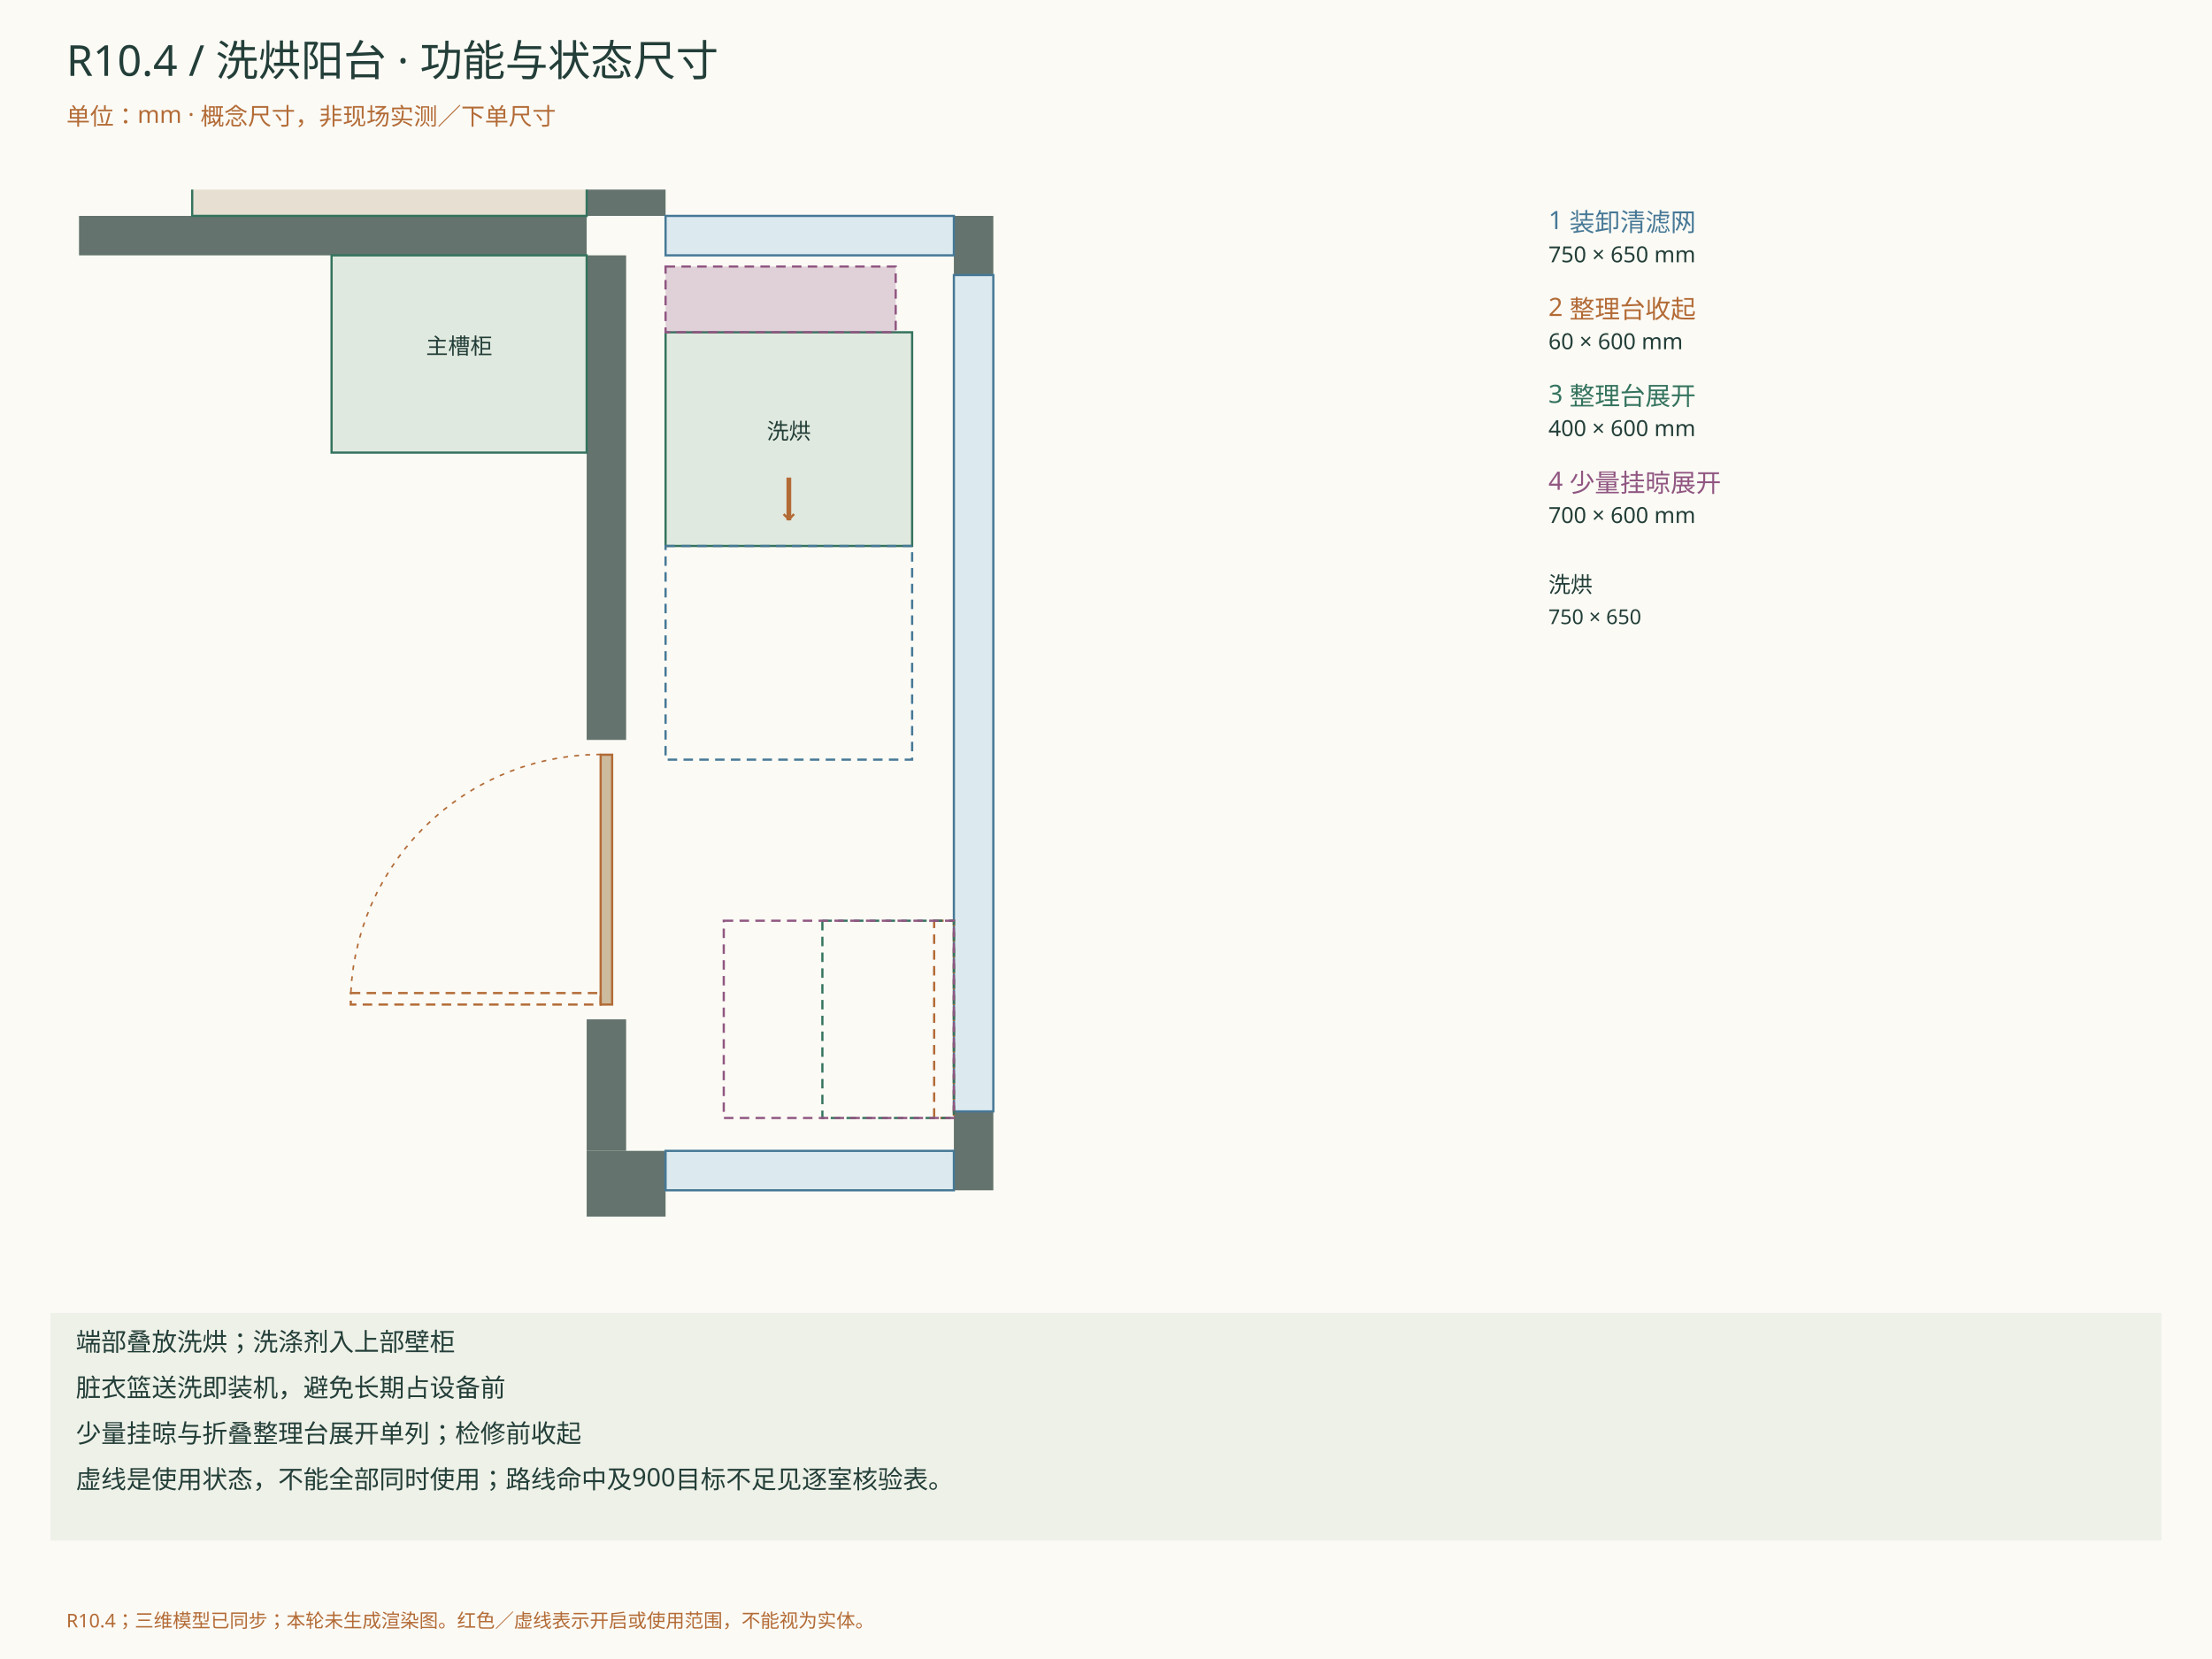
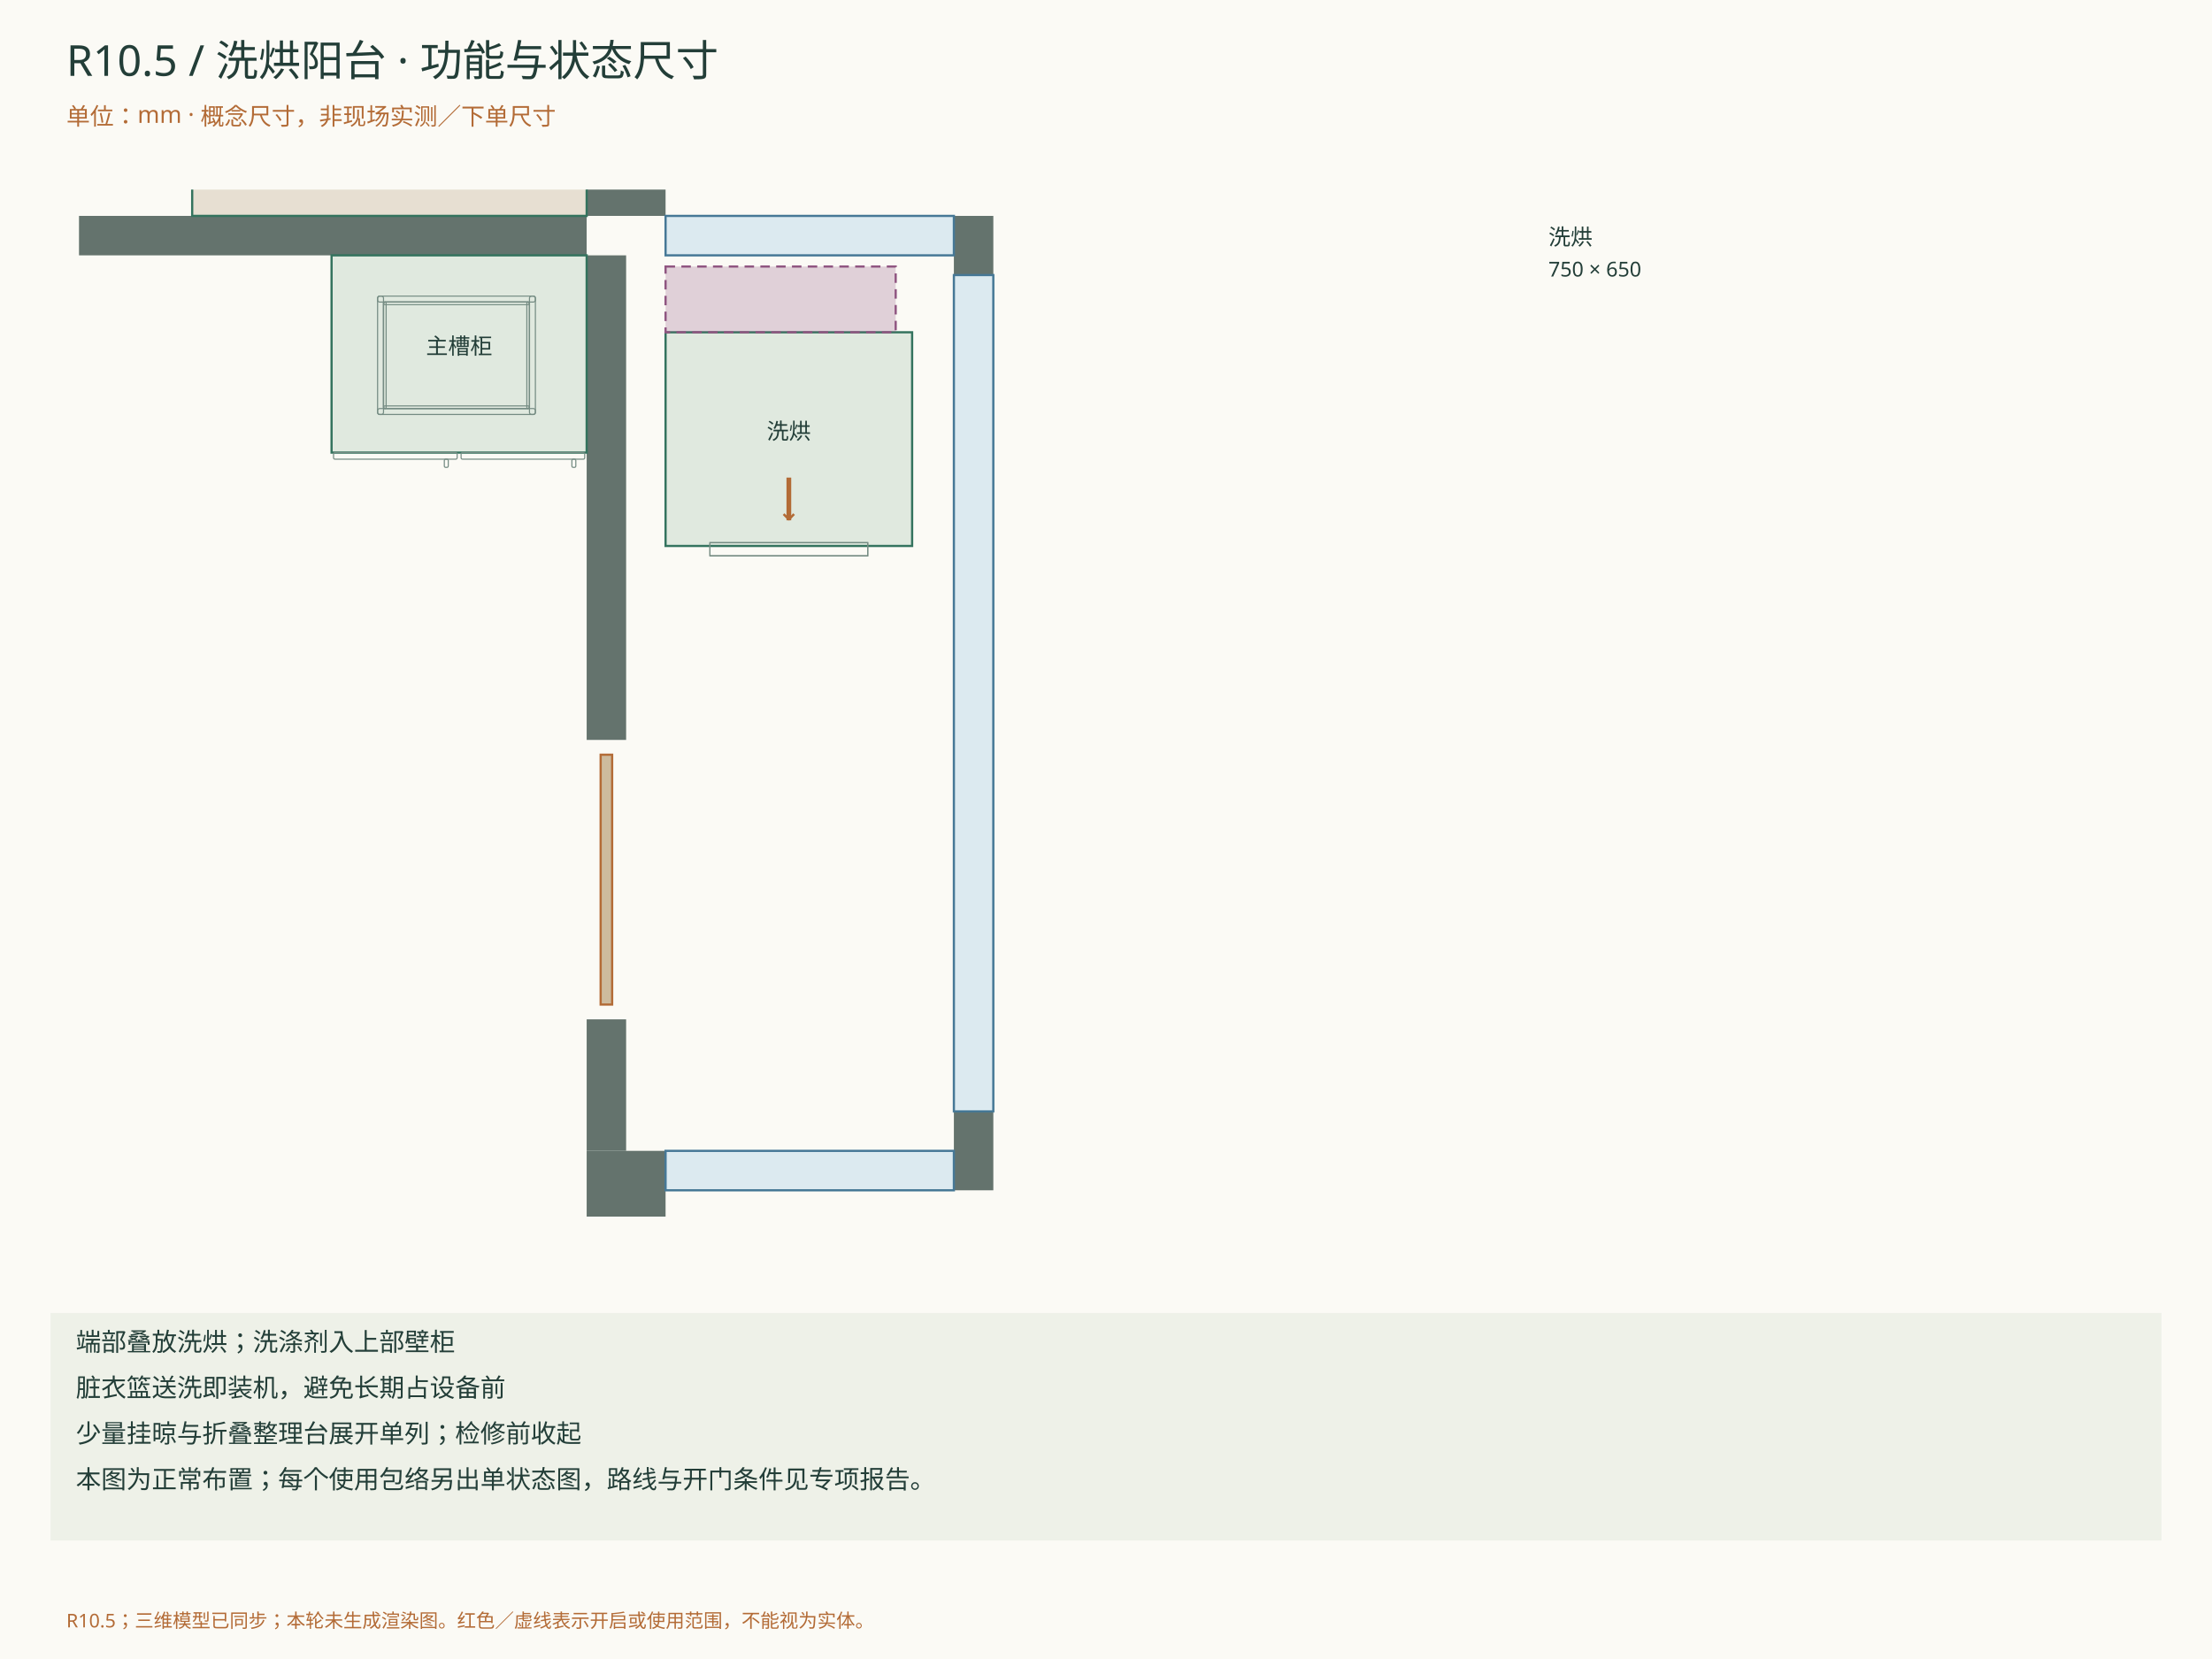
<svg xmlns="http://www.w3.org/2000/svg" viewBox="0 0 1400 1050" role="img">
  <rect width="100%" height="100%" fill="#fbfaf5" />
  <g font-family="PingFang SC, Microsoft YaHei, sans-serif">
-     <text x="42" y="48" font-size="27" fill="#233e38" text-anchor="start">R10.4  /  洗烘阳台 · 功能与状态尺寸</text>
+     <text x="42" y="48" font-size="27" fill="#233e38" text-anchor="start">R10.5  /  洗烘阳台 · 功能与状态尺寸</text>
    <text x="42" y="79" font-size="15" fill="#b36b36" text-anchor="start">单位：mm · 概念尺寸，非现场实测／下单尺寸</text>
    <defs>
      <clipPath id="panel_3">
        <rect x="50" y="120" width="900" height="650" fill="white" stroke="none" stroke-width="1.4" />
      </clipPath>
    </defs>
    <g clip-path="url(#panel_3)" data-plan="true" data-world="[3896.0, -200.0, 1397.0, 3124.0]" data-frame="[50, 120, 900, 650]" data-pulled="[]">
      <rect x="921.439" y="-1368.3" width="49.936" height="842.67" fill="#64736d" stroke="none" stroke-width="1.4" data-wall="wall_A_east_0" data-box="6620,6027,240,4050" />
      <rect x="-593.286" y="-1393.27" width="1564.66" height="49.936" fill="#64736d" stroke="none" stroke-width="1.4" data-wall="wall_A_north_0" data-box="-660,9957,7520,240" />
      <rect x="-356.09" y="-575.567" width="880.122" height="24.968" fill="#64736d" stroke="none" stroke-width="1.4" data-wall="wall_A_south1_0" data-box="480,6147,4230,120" />
      <rect x="838.212" y="-575.567" width="83.227" height="24.968" fill="#64736d" stroke="none" stroke-width="1.4" data-wall="wall_A_south2_0" data-box="6220,6147,400,120" />
      <rect x="-593.286" y="-1368.3" width="49.936" height="792.733" fill="#64736d" stroke="none" stroke-width="1.4" data-wall="wall_A_west_0" data-box="-660,6267,240,3810" />
      <rect x="371.311" y="-550.599" width="49.936" height="155.426" fill="#64736d" stroke="none" stroke-width="1.4" data-wall="wall_B_east1_0" data-box="3976,5400,240,747" />
      <rect x="371.311" y="-72.67" width="49.936" height="209.315" fill="#64736d" stroke="none" stroke-width="1.4" data-wall="wall_B_east2_0" data-box="3976,2844,240,1006" />
      <rect x="-347.767" y="-550.599" width="24.968" height="422.375" fill="#64736d" stroke="none" stroke-width="1.4" data-wall="wall_B_west1_0" data-box="520,4117,120,2030" />
      <rect x="-347.767" y="59.036" width="24.968" height="77.609" fill="#64736d" stroke="none" stroke-width="1.4" data-wall="wall_B_west2_0" data-box="520,2844,120,373" />
      <rect x="-480.93" y="1352.17" width="902.177" height="24.968" fill="#64736d" stroke="none" stroke-width="1.4" data-wall="wall_CD_0" data-box="-120,-3118,4336,120" />
      <rect x="371.311" y="728.387" width="49.936" height="114.437" fill="#64736d" stroke="none" stroke-width="1.4" data-wall="wall_C_east1_0" data-box="3976,-550,240,550" />
      <rect x="371.311" y="1186.13" width="49.936" height="166.037" fill="#64736d" stroke="none" stroke-width="1.4" data-wall="wall_C_east2_0" data-box="3976,-2998,240,798" />
      <rect x="-480.93" y="1314.72" width="24.968" height="62.42" fill="#64736d" stroke="none" stroke-width="1.4" data-wall="wall_C_west_end_0" data-box="-120,-3118,120,300" />
      <rect x="371.311" y="1377.14" width="49.936" height="679.129" fill="#64736d" stroke="none" stroke-width="1.4" data-wall="wall_D_east_0" data-box="3976,-6382,240,3264" />
      <rect x="-455.962" y="2031.3" width="233.035" height="24.968" fill="#64736d" stroke="none" stroke-width="1.4" data-wall="wall_D_south1_0" data-box="0,-6382,1120,120" />
      <rect x="118.302" y="2031.3" width="253.009" height="24.968" fill="#64736d" stroke="none" stroke-width="1.4" data-wall="wall_D_south2_0" data-box="2760,-6382,1216,120" />
      <rect x="-480.93" y="1564.4" width="24.968" height="491.869" fill="#64736d" stroke="none" stroke-width="1.4" data-wall="wall_D_west2_0" data-box="-120,-6382,120,2364" />
      <rect x="-698.776" y="1847.78" width="24.968" height="226.793" fill="#64736d" stroke="none" stroke-width="1.4" data-wall="wall_balconyA_east_0" data-box="-1167,-6470,120,1090" />
      <rect x="-1324.02" y="1797.85" width="124.84" height="24.968" fill="#64736d" stroke="none" stroke-width="1.4" data-wall="wall_balconyA_head1_0" data-box="-4172,-5260,600,120" />
      <rect x="-783.043" y="1797.85" width="302.113" height="49.936" fill="#64736d" stroke="none" stroke-width="1.4" data-wall="wall_balconyA_head2_0" data-box="-1572,-5380,1452,240" />
      <rect x="603.721" y="136.645" width="24.968" height="37.452" fill="#64736d" stroke="none" stroke-width="1.4" data-wall="wall_balconyB_NE_0" data-box="5093,2664,120,180" />
      <rect x="603.721" y="703.419" width="24.968" height="49.936" fill="#64736d" stroke="none" stroke-width="1.4" data-wall="wall_balconyB_SE_0" data-box="5093,-120,120,240" />
      <rect x="371.311" y="161.613" width="24.968" height="306.69" fill="#64736d" stroke="none" stroke-width="1.4" data-wall="wall_balconyB_div1_0" data-box="3976,1250,120,1474" />
      <rect x="371.311" y="645.16" width="24.968" height="83.227" fill="#64736d" stroke="none" stroke-width="1.4" data-wall="wall_balconyB_div2_0" data-box="3976,-0,120,400" />
      <rect x="-123.055" y="161.613" width="24.968" height="306.69" fill="#64736d" stroke="none" stroke-width="1.4" data-wall="wall_bath_east_0" data-box="1600,1250,120,1474" />
      <rect x="-643.222" y="136.645" width="1014.53" height="24.968" fill="#64736d" stroke="none" stroke-width="1.4" data-wall="wall_bath_kitchen_north_0" data-box="-900,2724,4876,120" />
      <rect x="-618.254" y="443.335" width="203.905" height="24.968" fill="#64736d" stroke="none" stroke-width="1.4" data-wall="wall_bath_south1_0" data-box="-780,1250,980,120" />
      <rect x="-247.895" y="443.335" width="124.84" height="24.968" fill="#64736d" stroke="none" stroke-width="1.4" data-wall="wall_bath_south2_0" data-box="1000,1250,600,120" />
      <rect x="-643.222" y="161.613" width="24.968" height="306.69" fill="#64736d" stroke="none" stroke-width="1.4" data-wall="wall_bath_west_0" data-box="-900,1250,120,1474" />
      <rect x="-1215.4" y="344.712" width="49.936" height="123.592" fill="#64736d" stroke="none" stroke-width="1.4" data-wall="wall_entry_lower_0" data-box="-3650,1250,240,594" />
      <rect x="-1373.95" y="443.335" width="208.483" height="49.936" fill="#64736d" stroke="none" stroke-width="1.4" data-wall="wall_entry_step_0" data-box="-4412,1130,1002,240" />
      <rect x="-1215.4" y="-600.535" width="672.055" height="49.936" fill="#64736d" stroke="none" stroke-width="1.4" data-wall="wall_family_north_0" data-box="-3650,6147,3230,240" />
      <rect x="-1215.4" y="-550.599" width="49.936" height="712.212" fill="#64736d" stroke="none" stroke-width="1.4" data-wall="wall_family_west_0" data-box="-3650,2724,240,3423" />
      <rect x="-1373.95" y="493.271" width="49.936" height="1581.31" fill="#64736d" stroke="none" stroke-width="1.4" data-wall="wall_living_west_0" data-box="-4412,-6470,240,7600" />
      <rect x="-189.637" y="-1368.3" width="24.968" height="137.324" fill="#64736d" stroke="none" stroke-width="1.4" data-wall="wall_master_bath_east1_0" data-box="1280,9417,120,660" />
      <rect x="-189.637" y="-1072.85" width="24.968" height="45.775" fill="#64736d" stroke="none" stroke-width="1.4" data-wall="wall_master_bath_east2_0" data-box="1280,8437,120,220" />
      <rect x="-543.35" y="-1052.04" width="353.713" height="24.968" fill="#64736d" stroke="none" stroke-width="1.4" data-wall="wall_master_bath_south_0" data-box="-420,8437,1700,120" />
      <rect x="-1165.47" y="136.645" width="6.242" height="24.968" fill="#64736d" stroke="none" stroke-width="1.4" data-wall="shoe_wall_west_return" data-box="-3410,2724,30,120" />
      <rect x="-971.967" y="136.645" width="16.645" height="24.968" fill="#64736d" stroke="none" stroke-width="1.4" data-wall="shoe_wall_door_return" data-box="-2480,2724,80,120" />
      <rect x="524.032" y="-575.567" width="314.181" height="24.968" fill="#dceaf0" stroke="#467896" stroke-width="1.4" />
      <rect x="421.247" y="136.645" width="182.474" height="24.968" fill="#dceaf0" stroke="#467896" stroke-width="1.4" />
      <rect x="603.721" y="174.097" width="24.968" height="529.321" fill="#dceaf0" stroke="#467896" stroke-width="1.4" />
      <rect x="421.247" y="728.387" width="182.474" height="24.968" fill="#dceaf0" stroke="#467896" stroke-width="1.4" />
      <rect x="-1324.02" y="2049.61" width="625.24" height="24.968" fill="#dceaf0" stroke="#467896" stroke-width="1.4" />
      <rect x="371.311" y="-395.173" width="156.05" height="322.503" fill="#dceaf0" stroke="#467896" stroke-width="1.4" />
      <rect x="371.311" y="842.823" width="156.05" height="343.31" fill="#dceaf0" stroke="#467896" stroke-width="1.4" />
      <rect x="-222.927" y="2031.3" width="341.229" height="145.647" fill="#dceaf0" stroke="#467896" stroke-width="1.4" />
      <polygon points="209.851,286.453 371.311,286.453 371.311,161.613 209.851,161.613" fill="#e0e9df" stroke="#34735e" stroke-width="1.4" data-object="sink" data-box="3200,2124,776,600" />
+       <polygon points="281.218,294.984 281.329,295.4 281.635,295.705 282.05,295.816 282.883,295.816 283.298,295.705 283.604,295.4 283.715,294.984 283.715,291.447 283.604,291.031 283.298,290.726 282.883,290.615 282.05,290.615 281.635,290.726 281.329,291.031 281.218,291.447" fill="none" stroke="#758c83" stroke-width="0.7" data-component="sink_pull0" />
+       <polygon points="361.948,294.984 362.059,295.4 362.365,295.705 362.78,295.816 363.612,295.816 364.028,295.705 364.334,295.4 364.445,294.984 364.445,291.447 364.334,291.031 364.028,290.726 363.612,290.615 362.78,290.615 362.365,290.726 362.059,291.031 361.948,291.447" fill="none" stroke="#758c83" stroke-width="0.7" data-component="sink_pull1" />
+       <polygon points="242.726,257.532 242.865,258.052 243.246,258.433 243.766,258.572 334.067,258.572 334.586,258.433 334.968,258.052 335.107,257.532 335.107,192.199 334.968,191.68 334.586,191.298 334.067,191.159 243.766,191.159 243.246,191.298 242.865,191.68 242.726,192.199" fill="none" stroke="#758c83" stroke-width="0.7" data-component="kitchen_sink_bowl_bottom" />
+       <polygon points="211.1,289.782 211.211,290.198 211.516,290.503 211.932,290.615 288.5,290.615 288.916,290.503 289.221,290.198 289.333,289.782 289.333,287.286 289.221,286.87 288.916,286.564 288.5,286.453 211.932,286.453 211.516,286.564 211.211,286.87 211.1,287.286" fill="none" stroke="#758c83" stroke-width="0.7" data-component="sink_front0" />
+       <polygon points="291.829,289.782 291.94,290.198 292.246,290.503 292.662,290.615 369.23,290.615 369.646,290.503 369.951,290.198 370.062,289.782 370.062,287.286 369.951,286.87 369.646,286.564 369.23,286.453 292.662,286.453 292.246,286.564 291.94,286.87 291.829,287.286" fill="none" stroke="#758c83" stroke-width="0.7" data-component="sink_front1" />
+       <polygon points="242.726,257.74 242.837,258.156 243.142,258.461 243.558,258.572 334.275,258.572 334.69,258.461 334.996,258.156 335.107,257.74 334.996,257.324 334.69,257.019 334.275,256.908 243.558,256.908 243.142,257.019 242.837,257.324" fill="none" stroke="#758c83" stroke-width="0.7" data-component="kitchen_sink_bowl_wall0" />
+       <polygon points="242.726,191.991 242.837,192.407 243.142,192.712 243.558,192.823 334.275,192.823 334.69,192.712 334.996,192.407 335.107,191.991 334.996,191.575 334.69,191.27 334.275,191.159 243.558,191.159 243.142,191.27 242.837,191.575" fill="none" stroke="#758c83" stroke-width="0.7" data-component="kitchen_sink_bowl_wall1" />
+       <polygon points="242.726,257.74 242.837,258.156 243.142,258.461 243.558,258.572 243.973,258.461 244.279,258.156 244.39,257.74 244.39,191.991 244.279,191.575 243.973,191.27 243.558,191.159 243.142,191.27 242.837,191.575 242.726,191.991" fill="none" stroke="#758c83" stroke-width="0.7" data-component="kitchen_sink_bowl_wall2" />
+       <polygon points="333.443,257.74 333.554,258.156 333.859,258.461 334.275,258.572 334.691,258.461 334.996,258.156 335.107,257.74 335.107,191.991 334.996,191.575 334.691,191.27 334.275,191.159 333.859,191.27 333.554,191.575 333.443,191.991" fill="none" stroke="#758c83" stroke-width="0.7" data-component="kitchen_sink_bowl_wall3" />
+       <polygon points="238.98,261.069 239.147,261.693 239.606,262.151 240.229,262.318 337.604,262.318 338.227,262.151 338.686,261.693 338.852,261.069 338.852,259.821 338.686,259.197 338.227,258.739 337.604,258.572 240.229,258.572 239.606,258.739 239.147,259.197 238.98,259.821" fill="none" stroke="#758c83" stroke-width="0.7" data-component="kitchen_sink_rim" />
+       <polygon points="238.98,189.91 239.147,190.534 239.606,190.992 240.229,191.159 337.604,191.159 338.227,190.992 338.686,190.534 338.852,189.91 338.852,188.662 338.686,188.039 338.227,187.58 337.604,187.414 240.229,187.414 239.606,187.58 239.147,188.039 238.98,188.662" fill="none" stroke="#758c83" stroke-width="0.7" data-component="kitchen_sink_rim.001" />
+       <polygon points="238.98,261.069 239.147,261.693 239.606,262.151 240.229,262.318 241.477,262.318 242.101,262.151 242.559,261.693 242.726,261.069 242.726,188.662 242.559,188.039 242.101,187.58 241.477,187.414 240.229,187.414 239.606,187.58 239.147,188.039 238.98,188.662" fill="none" stroke="#758c83" stroke-width="0.7" data-component="kitchen_sink_rim.002" />
+       <polygon points="335.107,261.069 335.274,261.693 335.732,262.151 336.356,262.318 337.604,262.318 338.227,262.151 338.686,261.693 338.852,261.069 338.852,188.662 338.686,188.039 338.227,187.58 337.604,187.414 336.356,187.414 335.732,187.58 335.274,188.039 335.107,188.662" fill="none" stroke="#758c83" stroke-width="0.7" data-component="kitchen_sink_rim.003" />
      <text x="290.581" y="224.033" font-size="14" fill="#233e38" text-anchor="middle">主槽柜</text>
      <polygon points="421.247,345.544 577.297,345.544 577.297,210.301 421.247,210.301" fill="#e0e9df" stroke="#34735e" stroke-width="1.4" data-object="laundry" data-box="4216,1840,750,650" />
+       <polygon points="449.336,351.786 549.208,351.786 549.208,343.464 449.336,343.464" fill="none" stroke="#758c83" stroke-width="0.7" data-component="laundry_port0" />
+       <polygon points="449.336,351.786 549.208,351.786 549.208,343.464 449.336,343.464" fill="none" stroke="#758c83" stroke-width="0.7" data-component="laundry_port1" />
      <text x="499.272" y="277.923" font-size="14" fill="#233e38" text-anchor="middle">洗烘</text>
      <polygon points="121.631,136.645 371.311,136.645 371.311,11.805 121.631,11.805" fill="#e7dfd2" stroke="#34735e" stroke-width="1.4" data-object="child_desk" data-box="2776,2844,1200,600" />
      <text x="246.471" y="74.225" font-size="14" fill="#233e38" text-anchor="middle">儿童书桌</text>
      <rect x="380.154" y="477.666" width="7.282" height="158.131" fill="#cdbb9e" stroke="#b36b36" stroke-width="1.4" />
-       <rect x="222.023" y="628.515" width="158.131" height="7.282" fill="none" stroke="#b36b36" stroke-width="1.4" stroke-dasharray="6 4" />
-       <polyline points="387.436,477.666 379.15,477.502 370.867,477.771 362.609,478.474 354.4,479.608 346.261,481.17 338.215,483.156 330.283,485.56 322.489,488.376 314.852,491.596 307.395,495.211 300.137,499.211 293.098,503.586 286.298,508.324 279.755,513.41 273.488,518.832 267.513,524.575 261.846,530.623 256.504,536.959 251.5,543.565 246.85,550.425 242.564,557.519 238.656,564.827 235.136,572.329 232.013,580.006 229.296,587.836 226.993,595.797 225.109,603.867 223.651,612.025 222.621,620.249 222.023,628.515" fill="none" stroke="#b36b36" stroke-dasharray="3 4" />
    </g>
-     <rect x="421.247" y="345.544" width="156.05" height="135.243" fill="none" stroke="#467896" stroke-width="1.4" stroke-dasharray="6 4" />
-     <text x="980" y="145" font-size="16" fill="#467896" text-anchor="start">1 装卸清滤网</text>
-     <text x="980" y="166" font-size="14" fill="#233e38" text-anchor="start">750 × 650 mm</text>
-     <rect x="591.237" y="582.74" width="12.484" height="124.84" fill="none" stroke="#b36b36" stroke-width="1.4" stroke-dasharray="6 4" />
-     <text x="980" y="200" font-size="16" fill="#b36b36" text-anchor="start">2 整理台收起</text>
-     <text x="980" y="221" font-size="14" fill="#233e38" text-anchor="start">60 × 600 mm</text>
-     <rect x="520.495" y="582.74" width="83.227" height="124.84" fill="none" stroke="#34735e" stroke-width="1.4" stroke-dasharray="6 4" />
-     <text x="980" y="255" font-size="16" fill="#34735e" text-anchor="start">3 整理台展开</text>
-     <text x="980" y="276" font-size="14" fill="#233e38" text-anchor="start">400 × 600 mm</text>
-     <rect x="458.075" y="582.74" width="145.647" height="124.84" fill="none" stroke="#905681" stroke-width="1.4" stroke-dasharray="6 4" />
-     <text x="980" y="310" font-size="16" fill="#905681" text-anchor="start">4 少量挂晾展开</text>
-     <text x="980" y="331" font-size="14" fill="#233e38" text-anchor="start">700 × 600 mm</text>
-     <text x="980" y="375" font-size="14" fill="#233e38" text-anchor="start">洗烘</text>
-     <text x="980" y="395" font-size="13" fill="#233e38" text-anchor="start">750 × 650</text>
+     <text x="980" y="155" font-size="14" fill="#233e38" text-anchor="start">洗烘</text>
+     <text x="980" y="175" font-size="13" fill="#233e38" text-anchor="start">750 × 650</text>
    <path d="M499.272,302.266 L499.272,329.315" stroke="#b36b36" stroke-width="3" />
    <text x="499.272" y="329.315" font-size="18" fill="#b36b36" text-anchor="middle">↓</text>
    <rect x="421.247" y="168.688" width="145.647" height="41.613" fill="#90568140" stroke="#905681" stroke-width="1.4" stroke-dasharray="6 4" />
    <rect x="32" y="831" width="1336" height="144" fill="#eef1e8" stroke="none" stroke-width="1.4" />
    <text x="48" y="855" font-size="16" fill="#233e38" text-anchor="start">端部叠放洗烘；洗涤剂入上部壁柜</text>
    <text x="48" y="884" font-size="16" fill="#233e38" text-anchor="start">脏衣篮送洗即装机，避免长期占设备前</text>
    <text x="48" y="913" font-size="16" fill="#233e38" text-anchor="start">少量挂晾与折叠整理台展开单列；检修前收起</text>
-     <text x="48" y="942" font-size="16" fill="#233e38" text-anchor="start">虚线是使用状态，不能全部同时使用；路线命中及900目标不足见逐室核验表。</text>
-     <text x="42" y="1030" font-size="12" fill="#b36b36" text-anchor="start">R10.4；三维模型已同步；本轮未生成渲染图。红色／虚线表示开启或使用范围，不能视为实体。</text>
+     <text x="48" y="942" font-size="16" fill="#233e38" text-anchor="start">本图为正常布置；每个使用包络另出单状态图，路线与开门条件见专项报告。</text>
+     <text x="42" y="1030" font-size="12" fill="#b36b36" text-anchor="start">R10.5；三维模型已同步；本轮未生成渲染图。红色／虚线表示开启或使用范围，不能视为实体。</text>
  </g>
</svg>
